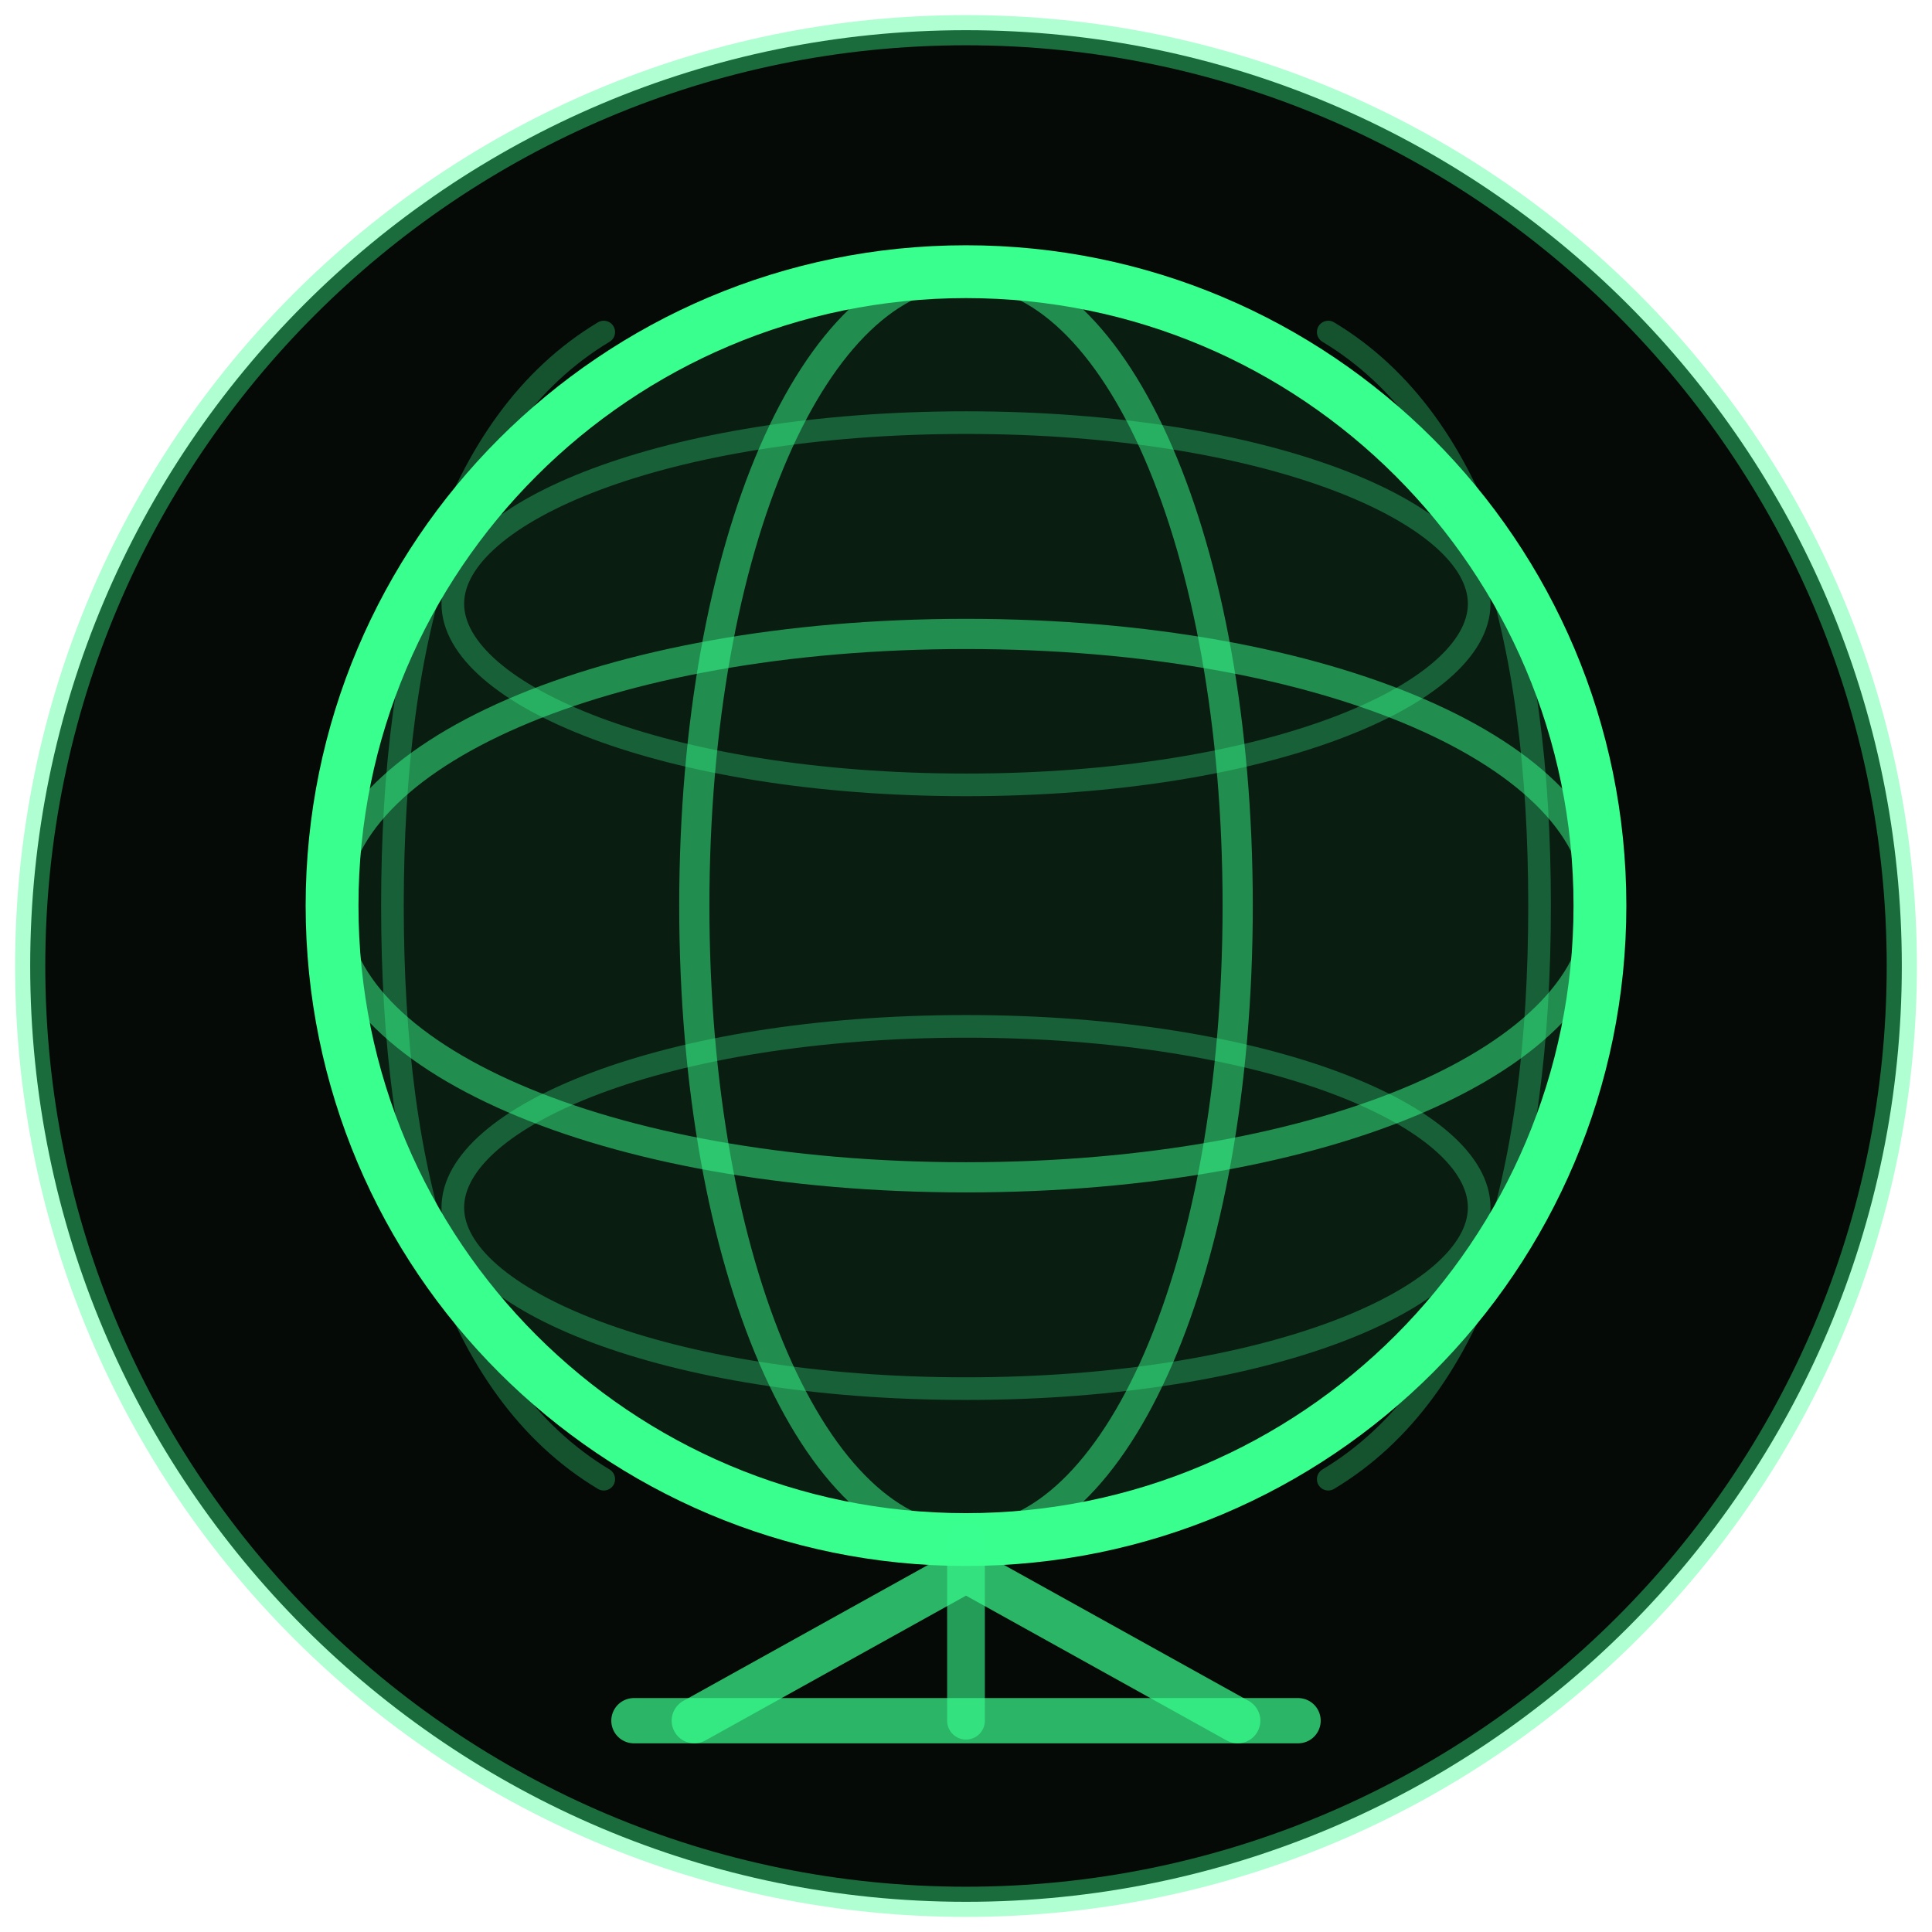
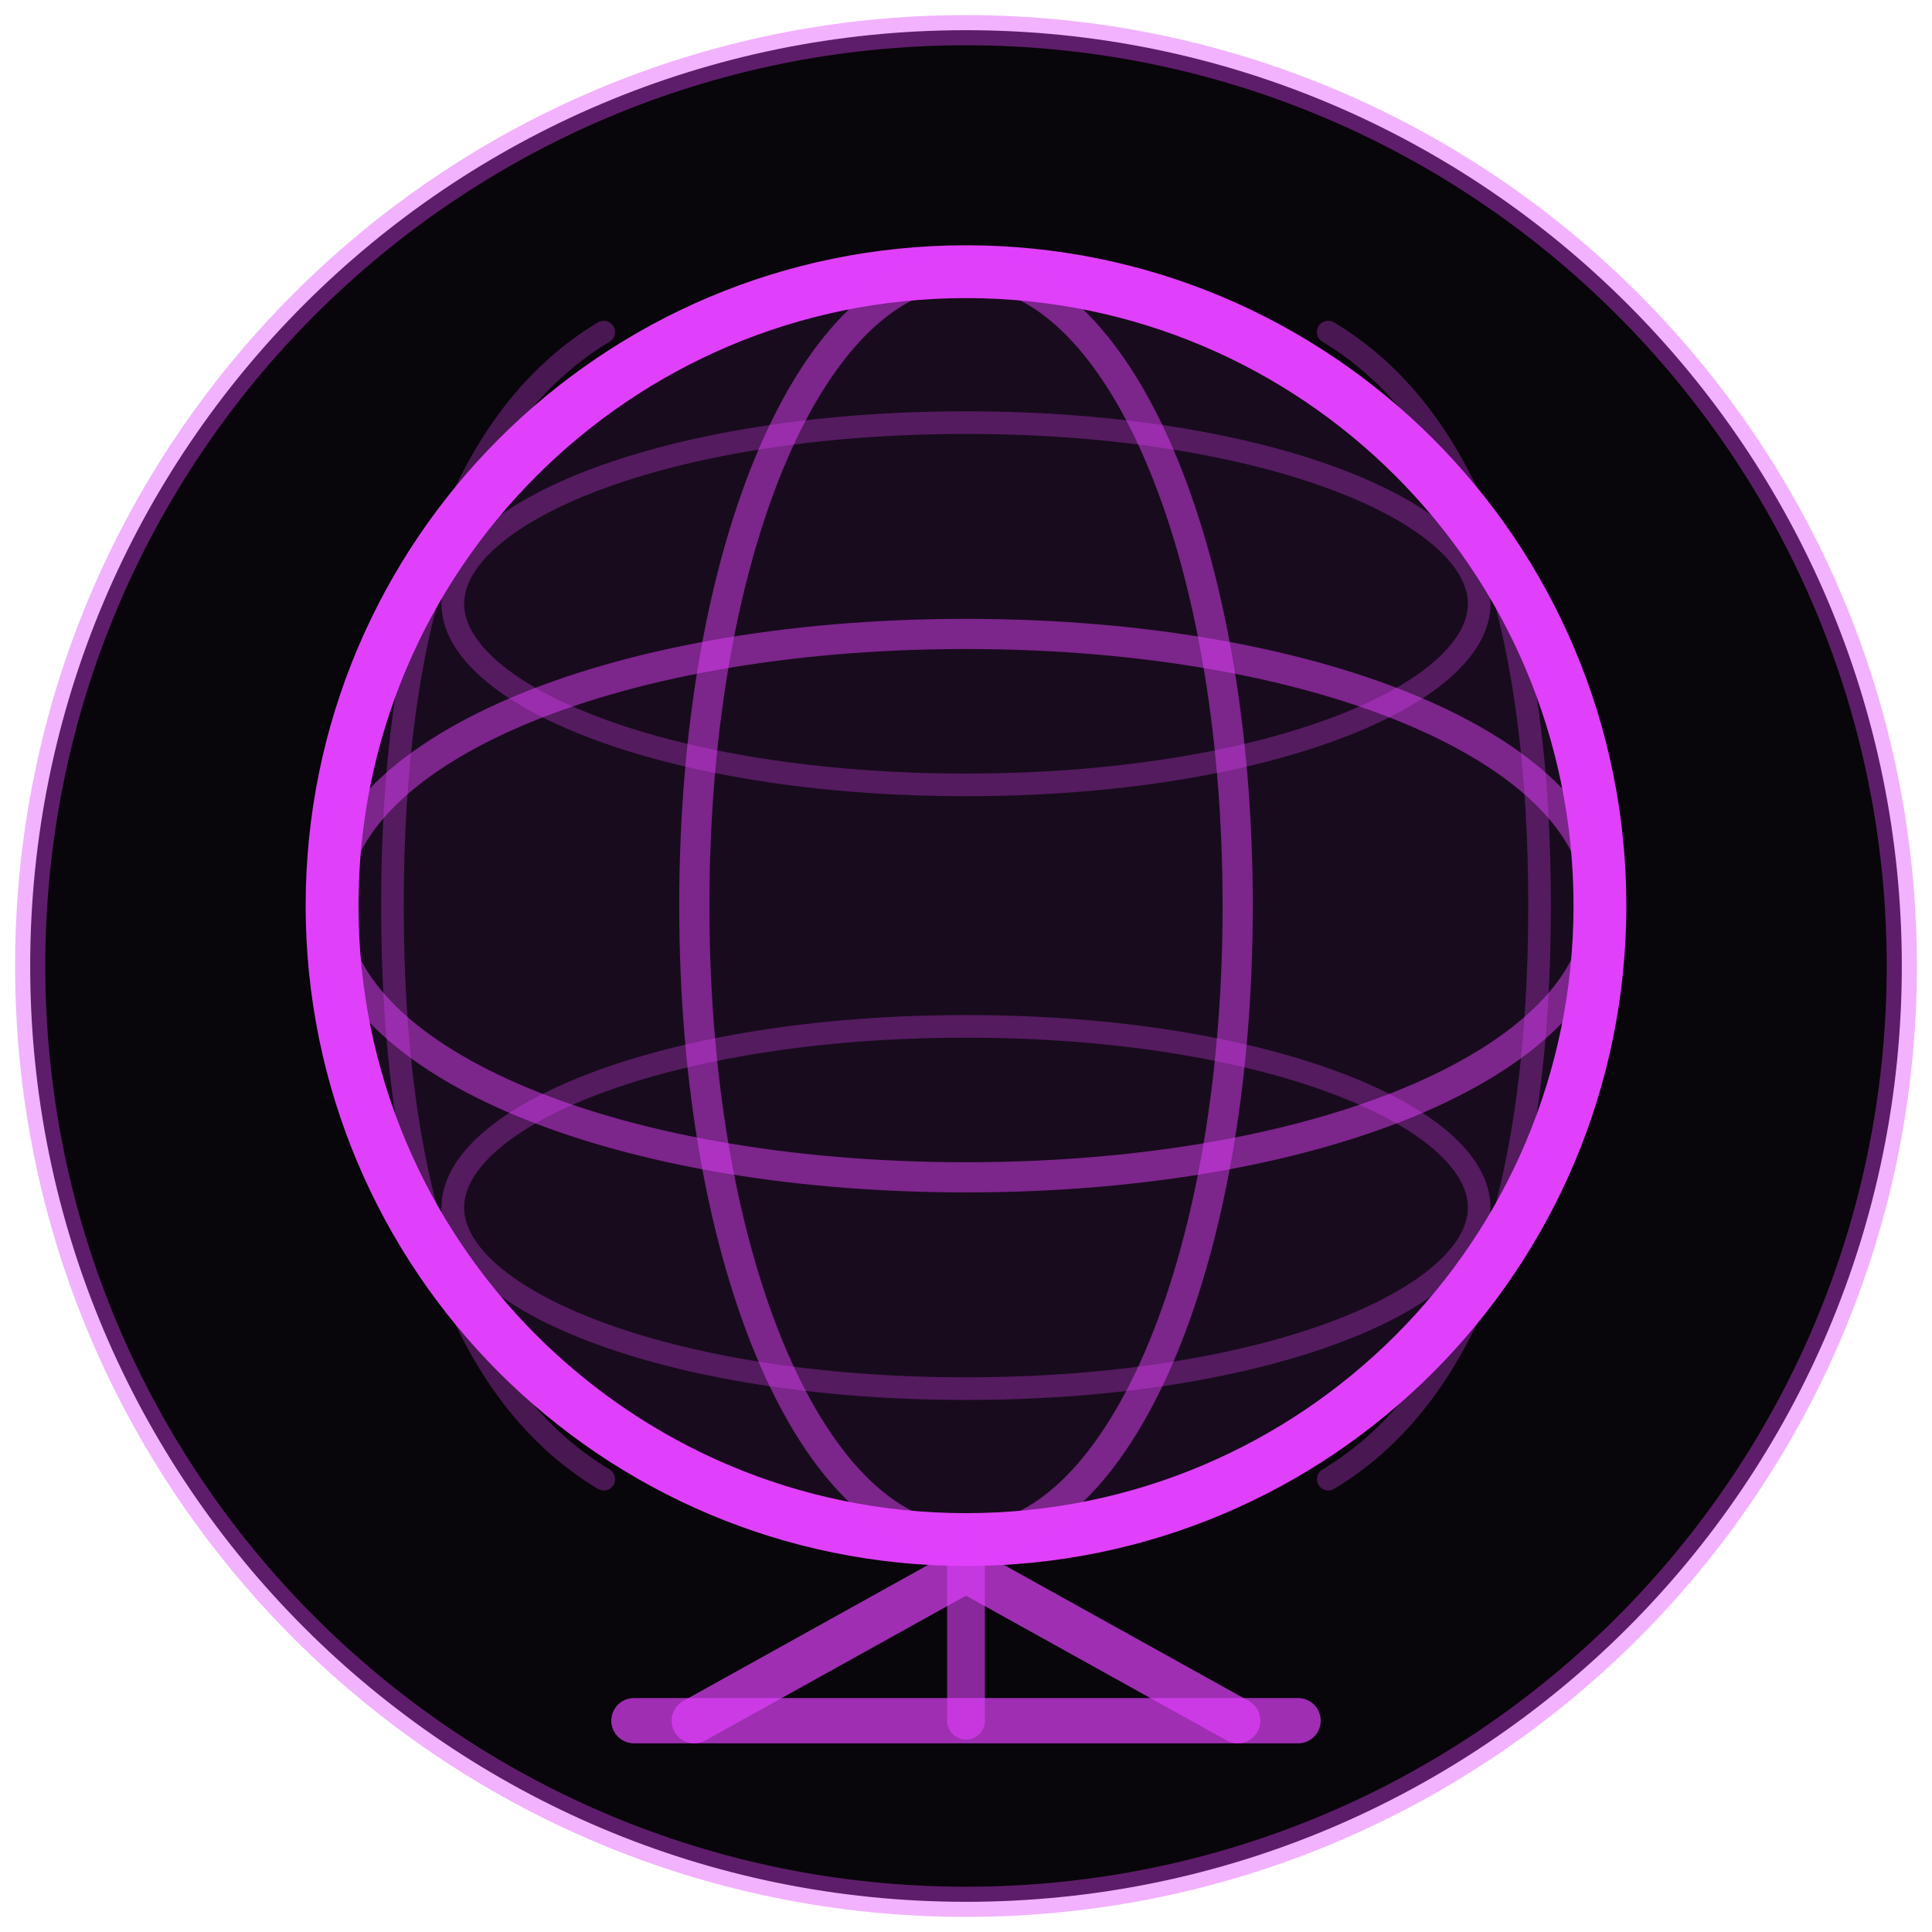
<svg xmlns="http://www.w3.org/2000/svg" width="128pt" height="128pt" viewBox="0 0 128 128" version="1.1">
  <g id="surface51">
-     <path style="fill-rule:nonzero;fill:rgb(2.353%,3.922%,2.353%);fill-opacity:1;stroke-width:2;stroke-linecap:butt;stroke-linejoin:miter;stroke:rgb(22.353%,100%,56.078%);stroke-opacity:0.4;stroke-miterlimit:10;" d="M 126 64 C 126 98.242 98.242 126 64 126 C 29.758 126 2 98.242 2 64 C 2 29.758 29.758 2 64 2 C 98.242 2 126 29.758 126 64 " />
-     <circle style="fill:rgb(22.353%,100%,56.078%);fill-opacity:0.08;stroke-width:3.5;stroke-linecap:round;stroke:rgb(22.353%,100%,56.078%);stroke-opacity:1;" cx="64" cy="60" r="42" />
-     <path style="fill:none;stroke-width:2;stroke-linecap:round;stroke:rgb(22.353%,100%,56.078%);stroke-opacity:0.5;stroke-miterlimit:10;" d="M 22 60 C 22 70 40 78 64 78 C 88 78 106 70 106 60 C 106 50 88 42 64 42 C 40 42 22 50 22 60" />
-     <path style="fill:none;stroke-width:1.5;stroke-linecap:round;stroke:rgb(22.353%,100%,56.078%);stroke-opacity:0.3;stroke-miterlimit:10;" d="M 30 40 C 30 46 44 52 64 52 C 84 52 98 46 98 40 C 98 34 84 28 64 28 C 44 28 30 34 30 40" />
-     <path style="fill:none;stroke-width:1.5;stroke-linecap:round;stroke:rgb(22.353%,100%,56.078%);stroke-opacity:0.3;stroke-miterlimit:10;" d="M 30 80 C 30 86 44 92 64 92 C 84 92 98 86 98 80 C 98 74 84 68 64 68 C 44 68 30 74 30 80" />
-     <path style="fill:none;stroke-width:2;stroke-linecap:round;stroke:rgb(22.353%,100%,56.078%);stroke-opacity:0.5;stroke-miterlimit:10;" d="M 64 18 C 74 18 82 36 82 60 C 82 84 74 102 64 102 C 54 102 46 84 46 60 C 46 36 54 18 64 18" />
-     <path style="fill:none;stroke-width:1.5;stroke-linecap:round;stroke:rgb(22.353%,100%,56.078%);stroke-opacity:0.3;stroke-miterlimit:10;" d="M 40 22 C 30 28 26 42 26 60 C 26 78 30 92 40 98" />
-     <path style="fill:none;stroke-width:1.5;stroke-linecap:round;stroke:rgb(22.353%,100%,56.078%);stroke-opacity:0.3;stroke-miterlimit:10;" d="M 88 22 C 98 28 102 42 102 60 C 102 78 98 92 88 98" />
-     <path style="fill:none;stroke-width:3;stroke-linecap:round;stroke-linejoin:round;stroke:rgb(22.353%,100%,56.078%);stroke-opacity:0.7;stroke-miterlimit:10;" d="M 46 114 L 64 104 L 82 114" />
-     <path style="fill:none;stroke-width:2.5;stroke-linecap:round;stroke:rgb(22.353%,100%,56.078%);stroke-opacity:0.6;stroke-miterlimit:10;" d="M 64 102 L 64 114" />
-     <path style="fill:none;stroke-width:3;stroke-linecap:round;stroke:rgb(22.353%,100%,56.078%);stroke-opacity:0.7;stroke-miterlimit:10;" d="M 42 114 L 86 114" />
+     <path style="fill-rule:nonzero;fill:rgb(3.137%,2.353%,3.922%);fill-opacity:1;stroke-width:2;stroke-linecap:butt;stroke-linejoin:miter;stroke:rgb(87.843%,25.098%,98.431%);stroke-opacity:0.4;stroke-miterlimit:10;" d="M 126 64 C 126 98.242 98.242 126 64 126 C 29.758 126 2 98.242 2 64 C 2 29.758 29.758 2 64 2 C 98.242 2 126 29.758 126 64 " />
+     <circle style="fill:rgb(87.843%,25.098%,98.431%);fill-opacity:0.08;stroke-width:3.5;stroke-linecap:round;stroke:rgb(87.843%,25.098%,98.431%);stroke-opacity:1;" cx="64" cy="60" r="42" />
+     <path style="fill:none;stroke-width:2;stroke-linecap:round;stroke:rgb(87.843%,25.098%,98.431%);stroke-opacity:0.5;stroke-miterlimit:10;" d="M 22 60 C 22 70 40 78 64 78 C 88 78 106 70 106 60 C 106 50 88 42 64 42 C 40 42 22 50 22 60" />
+     <path style="fill:none;stroke-width:1.5;stroke-linecap:round;stroke:rgb(87.843%,25.098%,98.431%);stroke-opacity:0.3;stroke-miterlimit:10;" d="M 30 40 C 30 46 44 52 64 52 C 84 52 98 46 98 40 C 98 34 84 28 64 28 C 44 28 30 34 30 40" />
+     <path style="fill:none;stroke-width:1.5;stroke-linecap:round;stroke:rgb(87.843%,25.098%,98.431%);stroke-opacity:0.3;stroke-miterlimit:10;" d="M 30 80 C 30 86 44 92 64 92 C 84 92 98 86 98 80 C 98 74 84 68 64 68 C 44 68 30 74 30 80" />
+     <path style="fill:none;stroke-width:2;stroke-linecap:round;stroke:rgb(87.843%,25.098%,98.431%);stroke-opacity:0.5;stroke-miterlimit:10;" d="M 64 18 C 74 18 82 36 82 60 C 82 84 74 102 64 102 C 54 102 46 84 46 60 C 46 36 54 18 64 18" />
+     <path style="fill:none;stroke-width:1.5;stroke-linecap:round;stroke:rgb(87.843%,25.098%,98.431%);stroke-opacity:0.3;stroke-miterlimit:10;" d="M 40 22 C 30 28 26 42 26 60 C 26 78 30 92 40 98" />
+     <path style="fill:none;stroke-width:1.5;stroke-linecap:round;stroke:rgb(87.843%,25.098%,98.431%);stroke-opacity:0.3;stroke-miterlimit:10;" d="M 88 22 C 98 28 102 42 102 60 C 102 78 98 92 88 98" />
+     <path style="fill:none;stroke-width:3;stroke-linecap:round;stroke-linejoin:round;stroke:rgb(87.843%,25.098%,98.431%);stroke-opacity:0.7;stroke-miterlimit:10;" d="M 46 114 L 64 104 L 82 114" />
+     <path style="fill:none;stroke-width:2.5;stroke-linecap:round;stroke:rgb(87.843%,25.098%,98.431%);stroke-opacity:0.6;stroke-miterlimit:10;" d="M 64 102 L 64 114" />
+     <path style="fill:none;stroke-width:3;stroke-linecap:round;stroke:rgb(87.843%,25.098%,98.431%);stroke-opacity:0.7;stroke-miterlimit:10;" d="M 42 114 L 86 114" />
  </g>
</svg>
